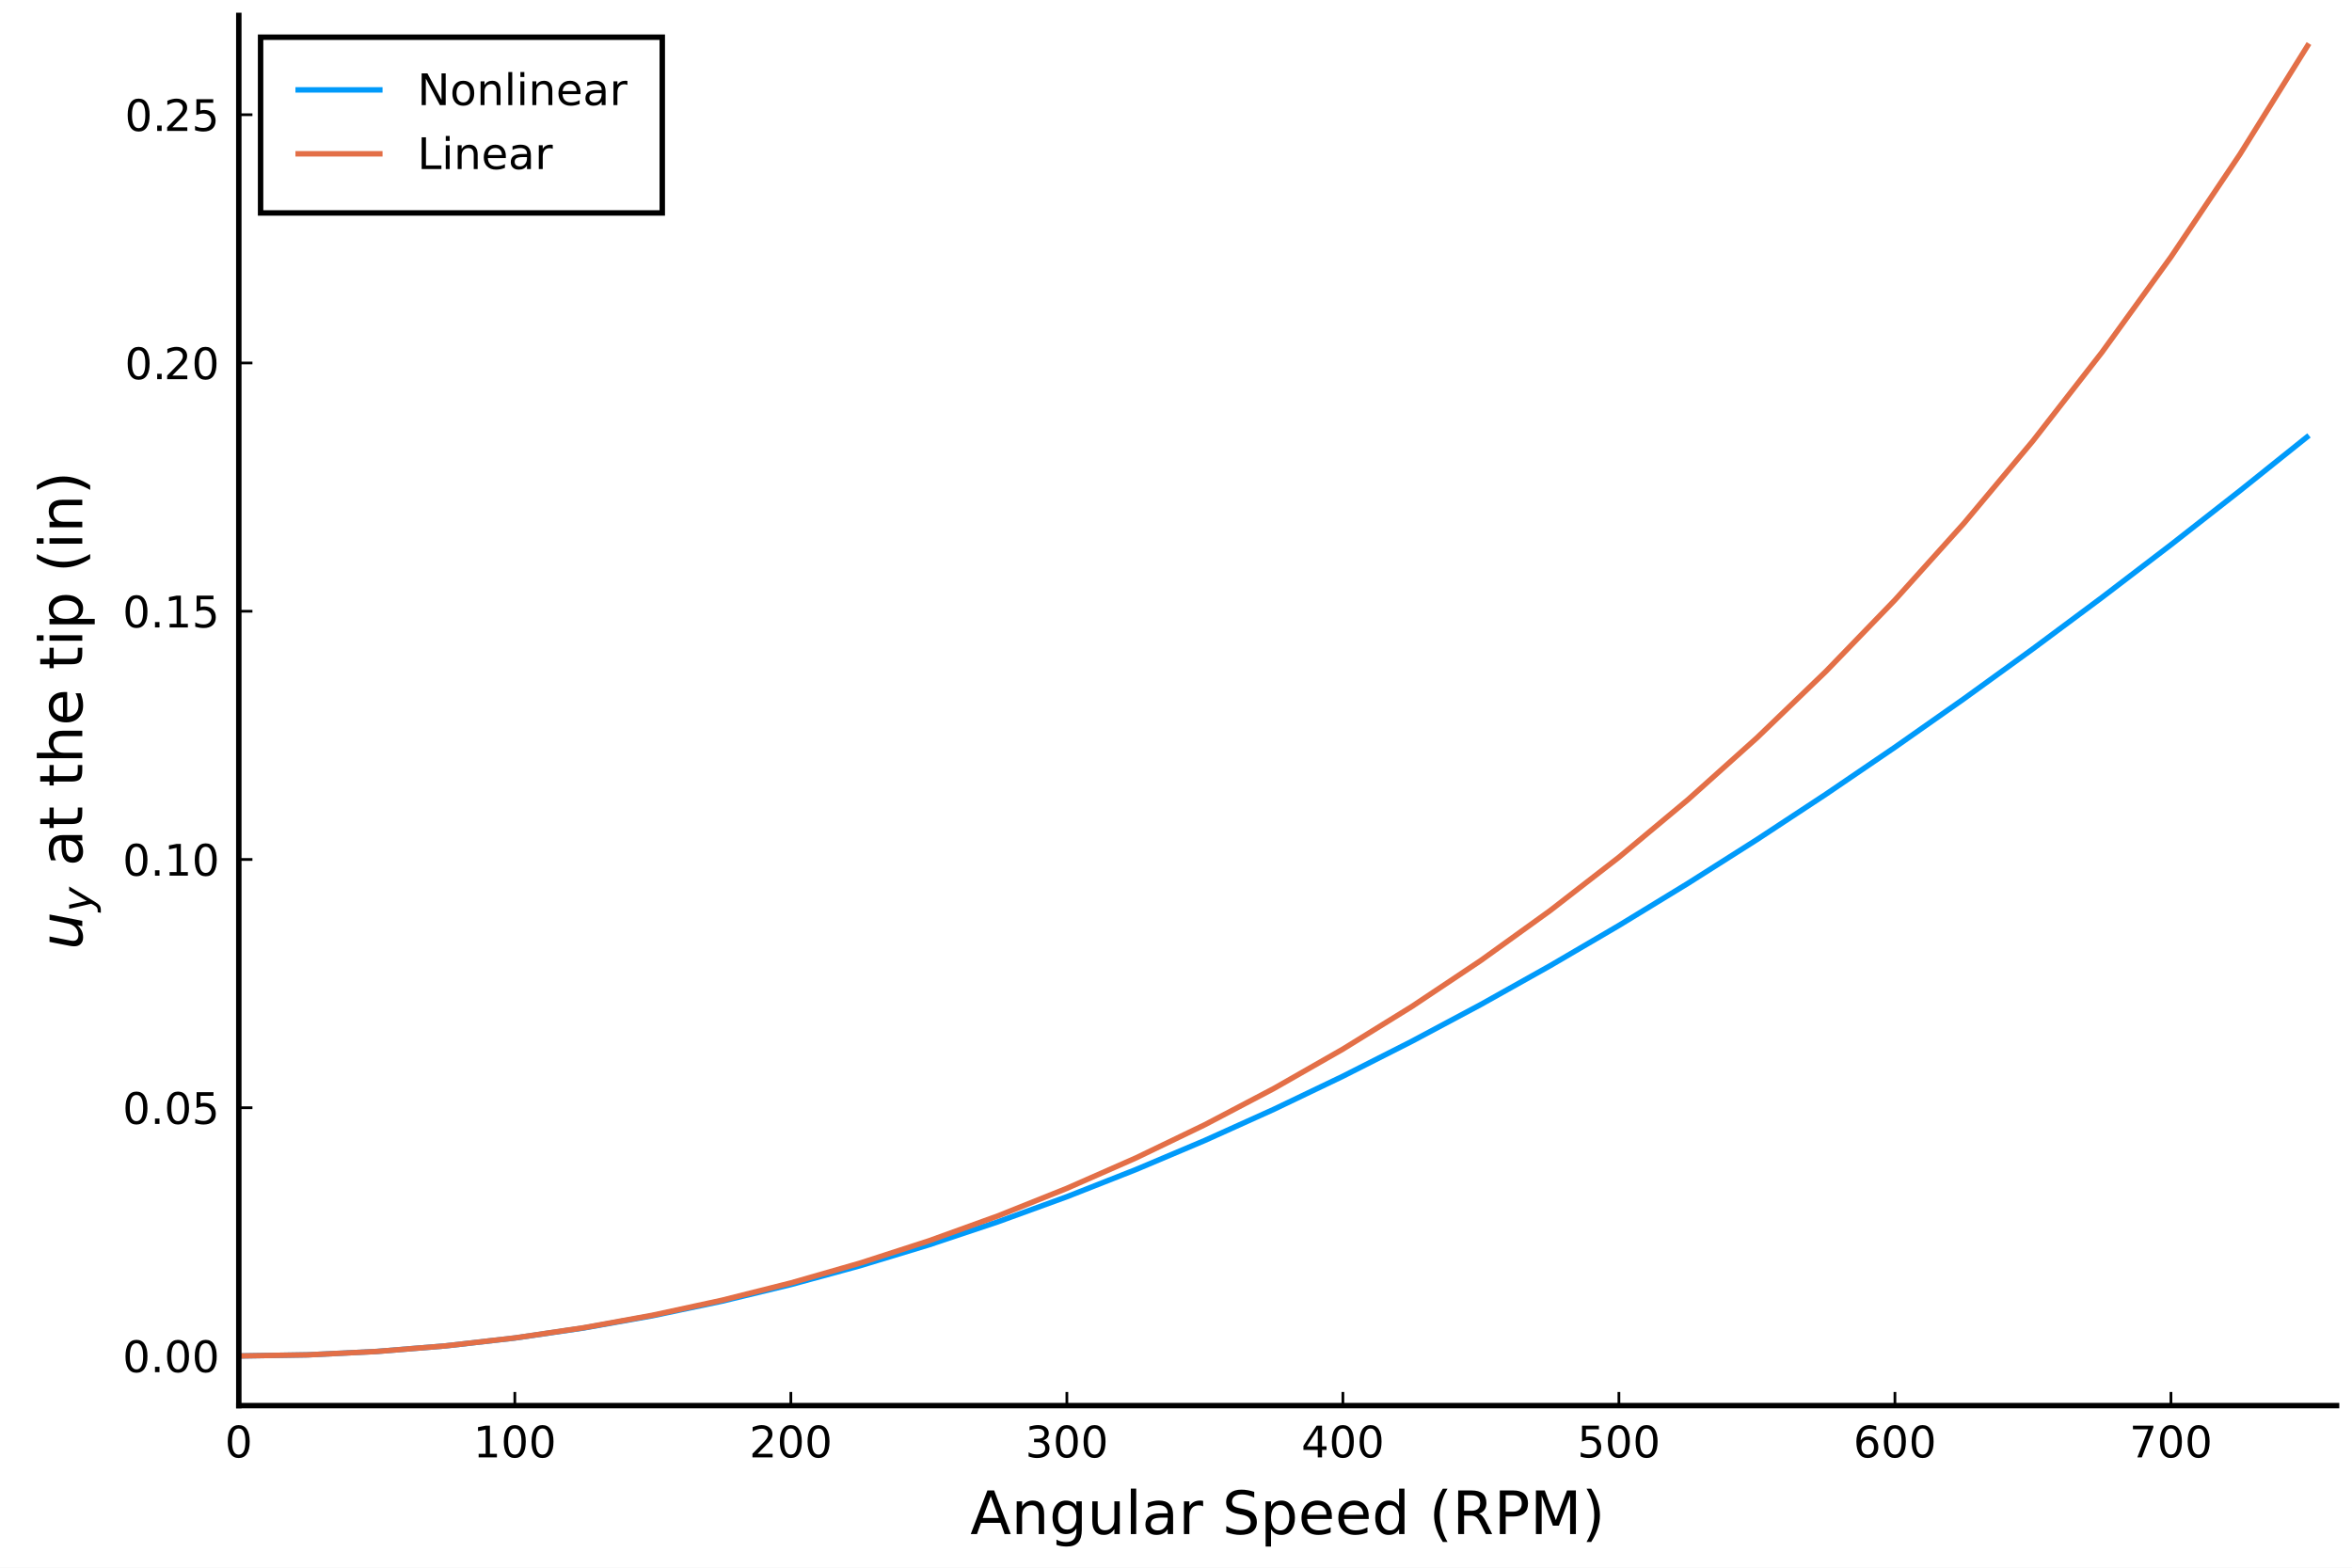
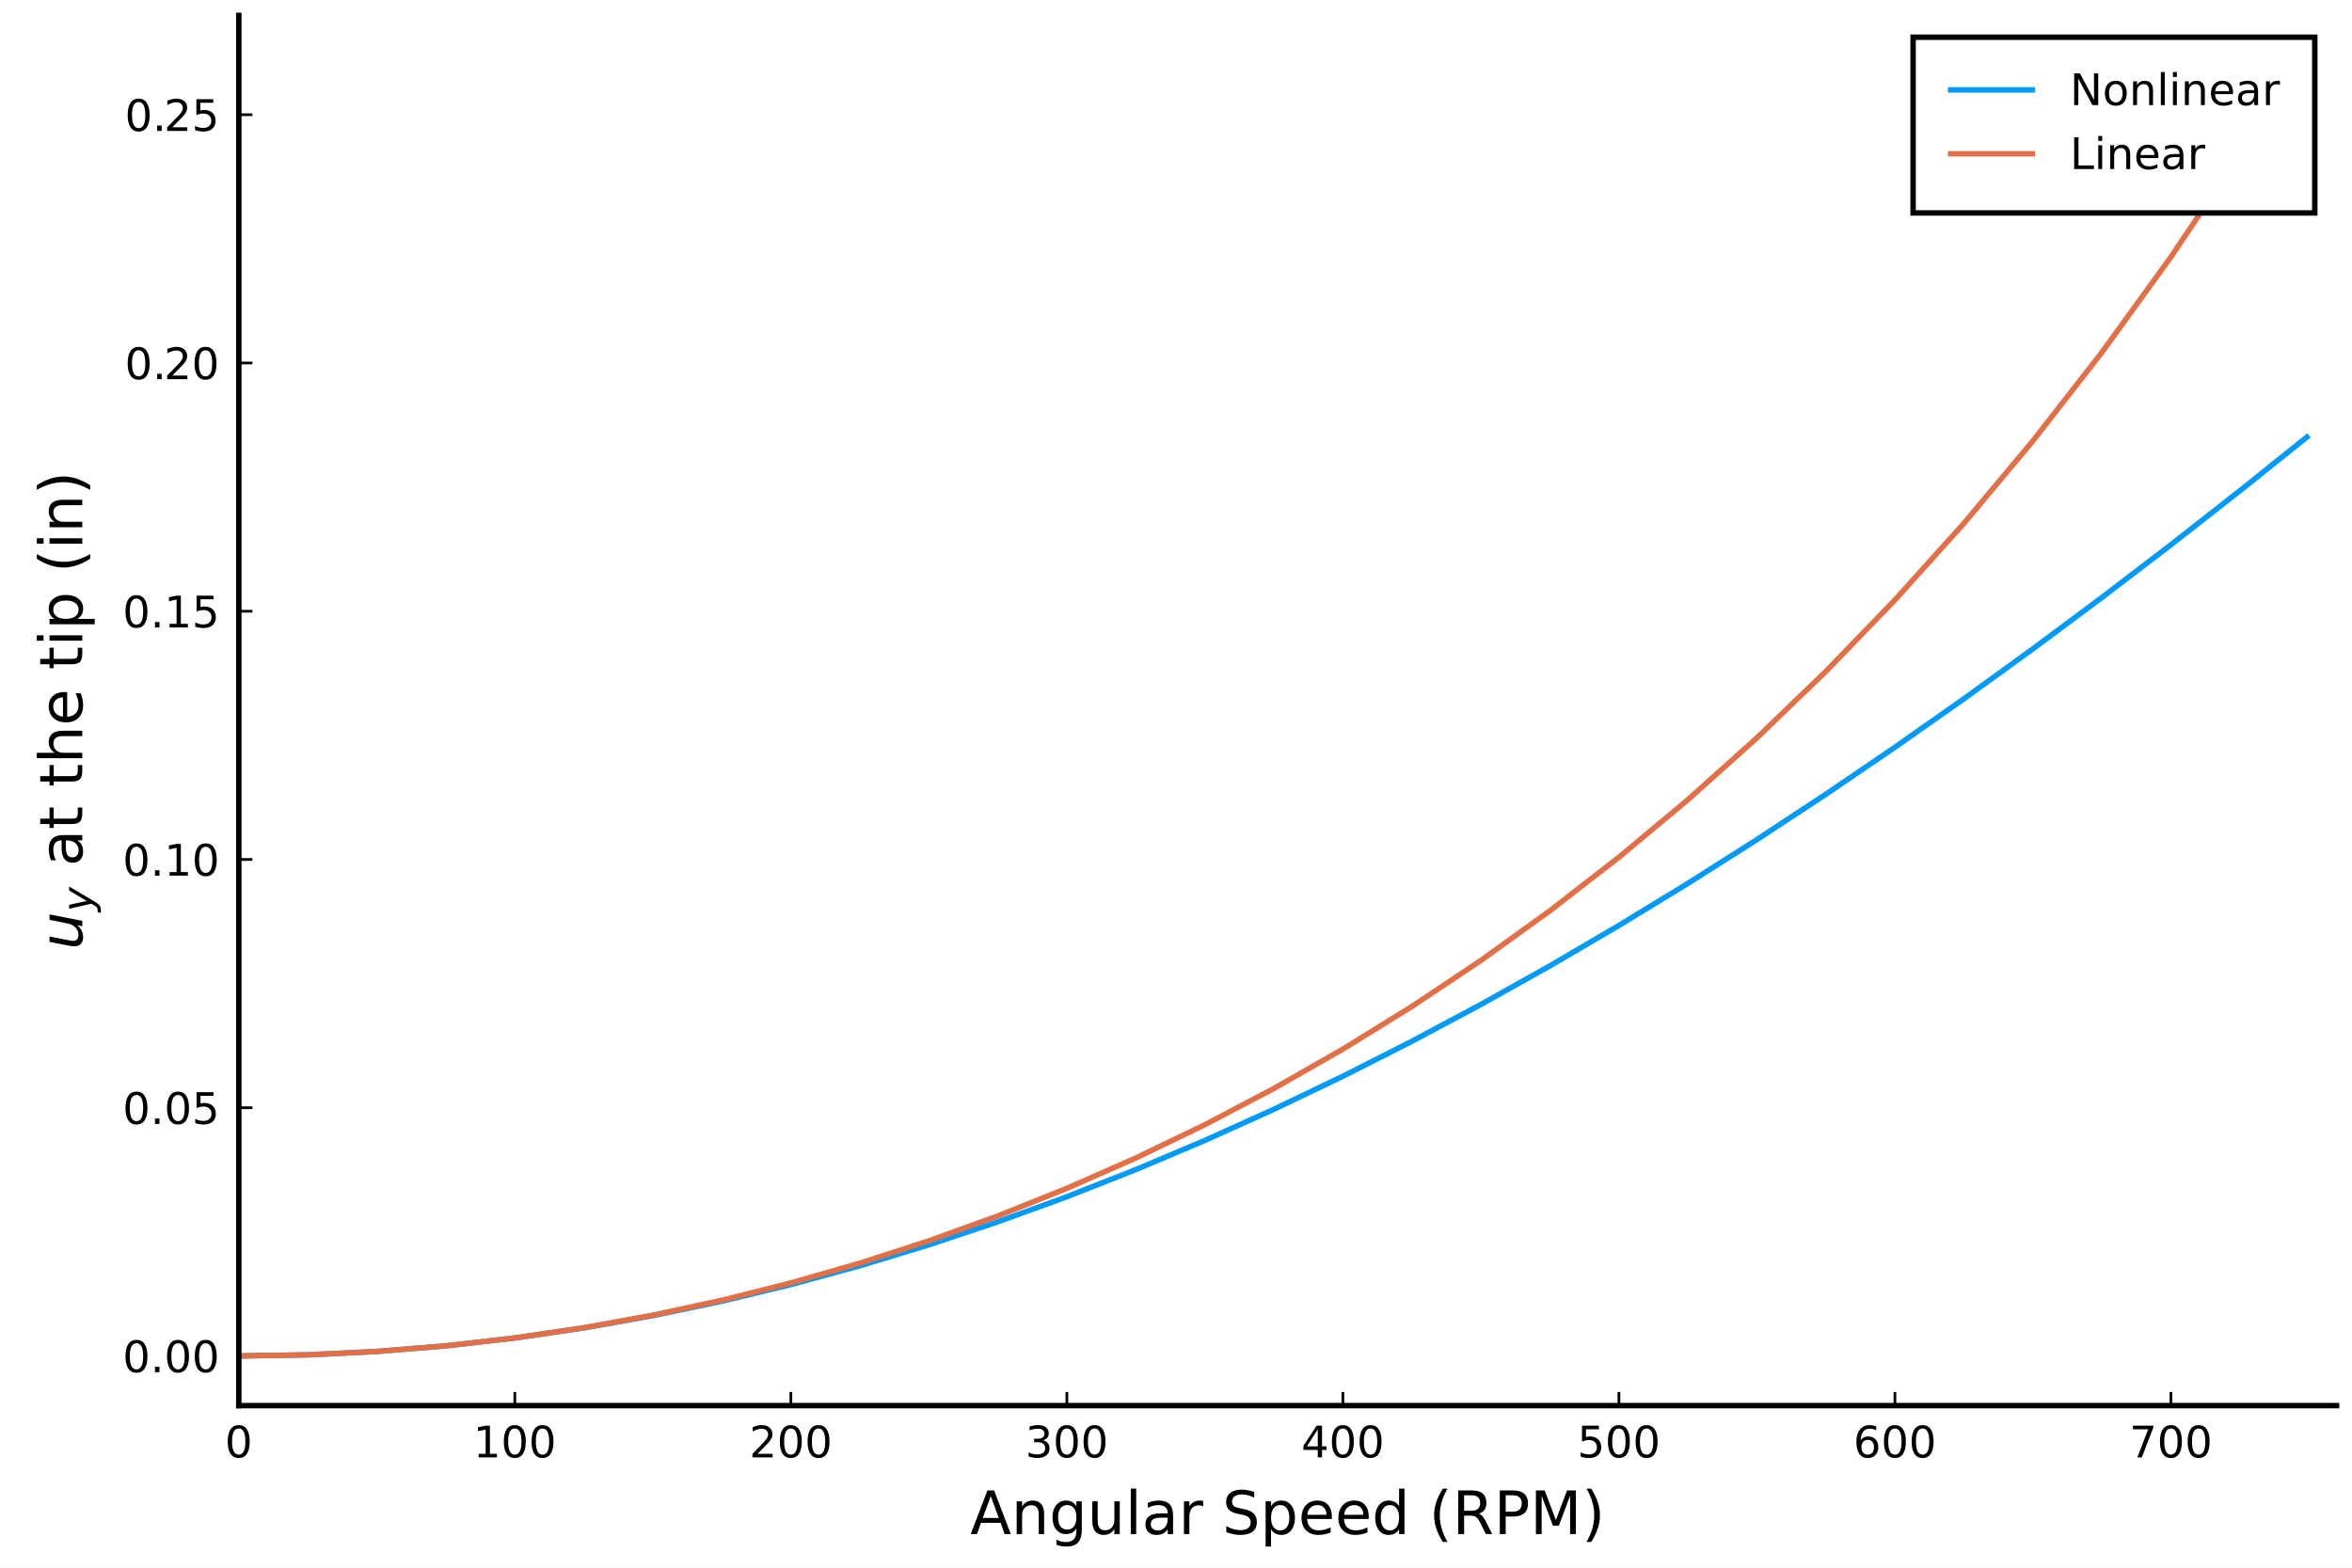
<svg xmlns="http://www.w3.org/2000/svg" xmlns:xlink="http://www.w3.org/1999/xlink" height="288pt" version="1.1" viewBox="0 0 432 288" width="432pt">
  <defs>
    <style type="text/css">*{stroke-linecap:butt;stroke-linejoin:round;}</style>
  </defs>
  <g id="figure_1">
    <g id="patch_1">
      <path d="M 0 288  L 432 288  L 432 0  L 0 0  z " style="fill:#ffffff;" />
    </g>
    <g id="axes_1">
      <g id="patch_2">
        <path d="M 43.863 258.225  L 429.165 258.225  L 429.165 2.835  L 43.863 2.835  z " style="fill:#ffffff;" />
      </g>
      <g id="line2d_1">
-         <path clip-path="url(#pe19ea8c3d5)" d="M 43.863 249.104  L 56.538 248.898  L 69.212 248.279  L 81.887 247.249  L 94.561 245.808  L 107.235 243.96  L 119.91 241.705  L 132.584 239.047  L 145.259 235.989  L 157.933 232.536  L 170.607 228.692  L 183.282 224.461  L 195.956 219.85  L 208.631 214.863  L 221.305 209.507  L 233.979 203.789  L 246.654 197.715  L 259.328 191.293  L 272.003 184.531  L 284.677 177.436  L 297.351 170.017  L 310.026 162.283  L 322.7 154.242  L 335.375 145.903  L 348.049 137.275  L 360.724 128.369  L 373.398 119.193  L 386.072 109.757  L 398.747 100.072  L 411.421 90.146  L 424.096 79.99  " style="fill:none;stroke:#009afa;" />
+         <path clip-path="url(#p2adb3ea46c)" d="M 43.863 249.104  L 56.538 248.898  L 69.212 248.279  L 81.887 247.249  L 94.561 245.808  L 107.235 243.96  L 119.91 241.705  L 132.584 239.047  L 145.259 235.989  L 157.933 232.536  L 170.607 228.692  L 183.282 224.461  L 195.956 219.85  L 208.631 214.863  L 221.305 209.507  L 233.979 203.789  L 246.654 197.715  L 259.328 191.293  L 272.003 184.531  L 284.677 177.436  L 297.351 170.017  L 310.026 162.283  L 322.7 154.242  L 335.375 145.903  L 348.049 137.275  L 360.724 128.369  L 373.398 119.193  L 386.072 109.757  L 398.747 100.072  L 411.421 90.146  L 424.096 79.99  " style="fill:none;stroke:#009afa;" />
      </g>
      <g id="matplotlib.axis_1">
        <g id="xtick_1">
          <g id="line2d_2">
            <defs>
-               <path d="M 0 0  L 0 -2.5  " id="mdef39329a1" style="stroke:#000000;stroke-width:0.5;" />
-             </defs>
-             <g>
-               <use style="stroke:#000000;stroke-width:0.5;" x="43.863" xlink:href="#mdef39329a1" y="258.225" />
+               <path d="M 0 0  L 0 -2.5  " id="me42dbc15d0" style="stroke:#000000;stroke-width:0.5;" />
+             </defs>
+             <g>
+               <use style="stroke:#000000;stroke-width:0.5;" x="43.863" xlink:href="#me42dbc15d0" y="258.225" />
            </g>
          </g>
          <g id="text_1">
            <g transform="translate(41.3033 267.8041)scale(0.08 -0.08)">
              <defs>
                <path d="M 31.781 66.406  Q 24.172 66.406 20.328 58.906  Q 16.5 51.422 16.5 36.375  Q 16.5 21.391 20.328 13.891  Q 24.172 6.391 31.781 6.391  Q 39.453 6.391 43.281 13.891  Q 47.125 21.391 47.125 36.375  Q 47.125 51.422 43.281 58.906  Q 39.453 66.406 31.781 66.406  z M 31.781 74.219  Q 44.047 74.219 50.516 64.516  Q 56.984 54.828 56.984 36.375  Q 56.984 17.969 50.516 8.266  Q 44.047 -1.422 31.781 -1.422  Q 19.531 -1.422 13.062 8.266  Q 6.594 17.969 6.594 36.375  Q 6.594 54.828 13.062 64.516  Q 19.531 74.219 31.781 74.219  z " id="DejaVuSans-48" />
              </defs>
              <use transform="translate(0 0.78125)" xlink:href="#DejaVuSans-48" />
            </g>
          </g>
        </g>
        <g id="xtick_2">
          <g id="line2d_3">
            <g>
-               <use style="stroke:#000000;stroke-width:0.5;" x="94.561" xlink:href="#mdef39329a1" y="258.225" />
+               <use style="stroke:#000000;stroke-width:0.5;" x="94.561" xlink:href="#me42dbc15d0" y="258.225" />
            </g>
          </g>
          <g id="text_2">
            <g transform="translate(86.92094 267.8041)scale(0.08 -0.08)">
              <defs>
                <path d="M 12.406 8.297  L 28.516 8.297  L 28.516 63.922  L 10.984 60.406  L 10.984 69.391  L 28.422 72.906  L 38.281 72.906  L 38.281 8.297  L 54.391 8.297  L 54.391 0  L 12.406 0  z " id="DejaVuSans-49" />
              </defs>
              <use transform="translate(0 0.78125)" xlink:href="#DejaVuSans-49" />
              <use transform="translate(63.62305 0.78125)" xlink:href="#DejaVuSans-48" />
              <use transform="translate(127.2461 0.78125)" xlink:href="#DejaVuSans-48" />
            </g>
          </g>
        </g>
        <g id="xtick_3">
          <g id="line2d_4">
            <g>
-               <use style="stroke:#000000;stroke-width:0.5;" x="145.259" xlink:href="#mdef39329a1" y="258.225" />
+               <use style="stroke:#000000;stroke-width:0.5;" x="145.259" xlink:href="#me42dbc15d0" y="258.225" />
            </g>
          </g>
          <g id="text_3">
            <g transform="translate(137.6186 267.8041)scale(0.08 -0.08)">
              <defs>
                <path d="M 19.188 8.297  L 53.609 8.297  L 53.609 0  L 7.328 0  L 7.328 8.297  Q 12.938 14.109 22.625 23.891  Q 32.328 33.688 34.812 36.531  Q 39.547 41.844 41.422 45.531  Q 43.312 49.219 43.312 52.781  Q 43.312 58.594 39.234 62.25  Q 35.156 65.922 28.609 65.922  Q 23.969 65.922 18.812 64.312  Q 13.672 62.703 7.812 59.422  L 7.812 69.391  Q 13.766 71.781 18.938 73  Q 24.125 74.219 28.422 74.219  Q 39.75 74.219 46.484 68.547  Q 53.219 62.891 53.219 53.422  Q 53.219 48.922 51.531 44.891  Q 49.859 40.875 45.406 35.406  Q 44.188 33.984 37.641 27.219  Q 31.109 20.453 19.188 8.297  z " id="DejaVuSans-50" />
              </defs>
              <use transform="translate(0 0.78125)" xlink:href="#DejaVuSans-50" />
              <use transform="translate(63.62305 0.78125)" xlink:href="#DejaVuSans-48" />
              <use transform="translate(127.2461 0.78125)" xlink:href="#DejaVuSans-48" />
            </g>
          </g>
        </g>
        <g id="xtick_4">
          <g id="line2d_5">
            <g>
-               <use style="stroke:#000000;stroke-width:0.5;" x="195.956" xlink:href="#mdef39329a1" y="258.225" />
+               <use style="stroke:#000000;stroke-width:0.5;" x="195.956" xlink:href="#me42dbc15d0" y="258.225" />
            </g>
          </g>
          <g id="text_4">
            <g transform="translate(188.3162 267.8041)scale(0.08 -0.08)">
              <defs>
                <path d="M 40.578 39.312  Q 47.656 37.797 51.625 33  Q 55.609 28.219 55.609 21.188  Q 55.609 10.406 48.188 4.484  Q 40.766 -1.422 27.094 -1.422  Q 22.516 -1.422 17.656 -0.516  Q 12.797 0.391 7.625 2.203  L 7.625 11.719  Q 11.719 9.328 16.594 8.109  Q 21.484 6.891 26.812 6.891  Q 36.078 6.891 40.938 10.547  Q 45.797 14.203 45.797 21.188  Q 45.797 27.641 41.281 31.266  Q 36.766 34.906 28.719 34.906  L 20.219 34.906  L 20.219 43.016  L 29.109 43.016  Q 36.375 43.016 40.234 45.922  Q 44.094 48.828 44.094 54.297  Q 44.094 59.906 40.109 62.906  Q 36.141 65.922 28.719 65.922  Q 24.656 65.922 20.016 65.031  Q 15.375 64.156 9.812 62.312  L 9.812 71.094  Q 15.438 72.656 20.344 73.438  Q 25.25 74.219 29.594 74.219  Q 40.828 74.219 47.359 69.109  Q 53.906 64.016 53.906 55.328  Q 53.906 49.266 50.438 45.094  Q 46.969 40.922 40.578 39.312  z " id="DejaVuSans-51" />
              </defs>
              <use transform="translate(0 0.78125)" xlink:href="#DejaVuSans-51" />
              <use transform="translate(63.62305 0.78125)" xlink:href="#DejaVuSans-48" />
              <use transform="translate(127.2461 0.78125)" xlink:href="#DejaVuSans-48" />
            </g>
          </g>
        </g>
        <g id="xtick_5">
          <g id="line2d_6">
            <g>
-               <use style="stroke:#000000;stroke-width:0.5;" x="246.654" xlink:href="#mdef39329a1" y="258.225" />
+               <use style="stroke:#000000;stroke-width:0.5;" x="246.654" xlink:href="#me42dbc15d0" y="258.225" />
            </g>
          </g>
          <g id="text_5">
            <g transform="translate(239.0139 267.8041)scale(0.08 -0.08)">
              <defs>
                <path d="M 37.797 64.312  L 12.891 25.391  L 37.797 25.391  z M 35.203 72.906  L 47.609 72.906  L 47.609 25.391  L 58.016 25.391  L 58.016 17.188  L 47.609 17.188  L 47.609 0  L 37.797 0  L 37.797 17.188  L 4.891 17.188  L 4.891 26.703  z " id="DejaVuSans-52" />
              </defs>
              <use transform="translate(0 0.78125)" xlink:href="#DejaVuSans-52" />
              <use transform="translate(63.62305 0.78125)" xlink:href="#DejaVuSans-48" />
              <use transform="translate(127.2461 0.78125)" xlink:href="#DejaVuSans-48" />
            </g>
          </g>
        </g>
        <g id="xtick_6">
          <g id="line2d_7">
            <g>
-               <use style="stroke:#000000;stroke-width:0.5;" x="297.351" xlink:href="#mdef39329a1" y="258.225" />
+               <use style="stroke:#000000;stroke-width:0.5;" x="297.351" xlink:href="#me42dbc15d0" y="258.225" />
            </g>
          </g>
          <g id="text_6">
            <g transform="translate(289.7115 267.8041)scale(0.08 -0.08)">
              <defs>
                <path d="M 10.797 72.906  L 49.516 72.906  L 49.516 64.594  L 19.828 64.594  L 19.828 46.734  Q 21.969 47.469 24.109 47.828  Q 26.266 48.188 28.422 48.188  Q 40.625 48.188 47.75 41.5  Q 54.891 34.812 54.891 23.391  Q 54.891 11.625 47.562 5.094  Q 40.234 -1.422 26.906 -1.422  Q 22.312 -1.422 17.547 -0.641  Q 12.797 0.141 7.719 1.703  L 7.719 11.625  Q 12.109 9.234 16.797 8.062  Q 21.484 6.891 26.703 6.891  Q 35.156 6.891 40.078 11.328  Q 45.016 15.766 45.016 23.391  Q 45.016 31 40.078 35.438  Q 35.156 39.891 26.703 39.891  Q 22.75 39.891 18.812 39.016  Q 14.891 38.141 10.797 36.281  z " id="DejaVuSans-53" />
              </defs>
              <use transform="translate(0 0.78125)" xlink:href="#DejaVuSans-53" />
              <use transform="translate(63.62305 0.78125)" xlink:href="#DejaVuSans-48" />
              <use transform="translate(127.2461 0.78125)" xlink:href="#DejaVuSans-48" />
            </g>
          </g>
        </g>
        <g id="xtick_7">
          <g id="line2d_8">
            <g>
-               <use style="stroke:#000000;stroke-width:0.5;" x="348.049" xlink:href="#mdef39329a1" y="258.225" />
+               <use style="stroke:#000000;stroke-width:0.5;" x="348.049" xlink:href="#me42dbc15d0" y="258.225" />
            </g>
          </g>
          <g id="text_7">
            <g transform="translate(340.4091 267.8041)scale(0.08 -0.08)">
              <defs>
                <path d="M 33.016 40.375  Q 26.375 40.375 22.484 35.828  Q 18.609 31.297 18.609 23.391  Q 18.609 15.531 22.484 10.953  Q 26.375 6.391 33.016 6.391  Q 39.656 6.391 43.531 10.953  Q 47.406 15.531 47.406 23.391  Q 47.406 31.297 43.531 35.828  Q 39.656 40.375 33.016 40.375  z M 52.594 71.297  L 52.594 62.312  Q 48.875 64.062 45.094 64.984  Q 41.312 65.922 37.594 65.922  Q 27.828 65.922 22.672 59.328  Q 17.531 52.734 16.797 39.406  Q 19.672 43.656 24.016 45.922  Q 28.375 48.188 33.594 48.188  Q 44.578 48.188 50.953 41.516  Q 57.328 34.859 57.328 23.391  Q 57.328 12.156 50.688 5.359  Q 44.047 -1.422 33.016 -1.422  Q 20.359 -1.422 13.672 8.266  Q 6.984 17.969 6.984 36.375  Q 6.984 53.656 15.188 63.938  Q 23.391 74.219 37.203 74.219  Q 40.922 74.219 44.703 73.484  Q 48.484 72.75 52.594 71.297  z " id="DejaVuSans-54" />
              </defs>
              <use transform="translate(0 0.78125)" xlink:href="#DejaVuSans-54" />
              <use transform="translate(63.62305 0.78125)" xlink:href="#DejaVuSans-48" />
              <use transform="translate(127.2461 0.78125)" xlink:href="#DejaVuSans-48" />
            </g>
          </g>
        </g>
        <g id="xtick_8">
          <g id="line2d_9">
            <g>
-               <use style="stroke:#000000;stroke-width:0.5;" x="398.747" xlink:href="#mdef39329a1" y="258.225" />
+               <use style="stroke:#000000;stroke-width:0.5;" x="398.747" xlink:href="#me42dbc15d0" y="258.225" />
            </g>
          </g>
          <g id="text_8">
            <g transform="translate(391.1068 267.8041)scale(0.08 -0.08)">
              <defs>
                <path d="M 8.203 72.906  L 55.078 72.906  L 55.078 68.703  L 28.609 0  L 18.312 0  L 43.219 64.594  L 8.203 64.594  z " id="DejaVuSans-55" />
              </defs>
              <use transform="translate(0 0.78125)" xlink:href="#DejaVuSans-55" />
              <use transform="translate(63.62305 0.78125)" xlink:href="#DejaVuSans-48" />
              <use transform="translate(127.2461 0.78125)" xlink:href="#DejaVuSans-48" />
            </g>
          </g>
        </g>
        <g id="text_9">
          <g transform="translate(178.2152 281.8261)scale(0.11 -0.11)">
            <defs>
              <path d="M 34.188 63.188  L 20.797 26.906  L 47.609 26.906  z M 28.609 72.906  L 39.797 72.906  L 67.578 0  L 57.328 0  L 50.688 18.703  L 17.828 18.703  L 11.188 0  L 0.781 0  z " id="DejaVuSans-65" />
              <path d="M 54.891 33.016  L 54.891 0  L 45.906 0  L 45.906 32.719  Q 45.906 40.484 42.875 44.328  Q 39.844 48.188 33.797 48.188  Q 26.516 48.188 22.312 43.547  Q 18.109 38.922 18.109 30.906  L 18.109 0  L 9.078 0  L 9.078 54.688  L 18.109 54.688  L 18.109 46.188  Q 21.344 51.125 25.703 53.562  Q 30.078 56 35.797 56  Q 45.219 56 50.047 50.172  Q 54.891 44.344 54.891 33.016  z " id="DejaVuSans-110" />
              <path d="M 45.406 27.984  Q 45.406 37.75 41.375 43.109  Q 37.359 48.484 30.078 48.484  Q 22.859 48.484 18.828 43.109  Q 14.797 37.75 14.797 27.984  Q 14.797 18.266 18.828 12.891  Q 22.859 7.516 30.078 7.516  Q 37.359 7.516 41.375 12.891  Q 45.406 18.266 45.406 27.984  z M 54.391 6.781  Q 54.391 -7.172 48.188 -13.984  Q 42 -20.797 29.203 -20.797  Q 24.469 -20.797 20.266 -20.094  Q 16.062 -19.391 12.109 -17.922  L 12.109 -9.188  Q 16.062 -11.328 19.922 -12.344  Q 23.781 -13.375 27.781 -13.375  Q 36.625 -13.375 41.016 -8.766  Q 45.406 -4.156 45.406 5.172  L 45.406 9.625  Q 42.625 4.781 38.281 2.391  Q 33.938 0 27.875 0  Q 17.828 0 11.672 7.656  Q 5.516 15.328 5.516 27.984  Q 5.516 40.672 11.672 48.328  Q 17.828 56 27.875 56  Q 33.938 56 38.281 53.609  Q 42.625 51.219 45.406 46.391  L 45.406 54.688  L 54.391 54.688  z " id="DejaVuSans-103" />
              <path d="M 8.5 21.578  L 8.5 54.688  L 17.484 54.688  L 17.484 21.922  Q 17.484 14.156 20.5 10.266  Q 23.531 6.391 29.594 6.391  Q 36.859 6.391 41.078 11.031  Q 45.312 15.672 45.312 23.688  L 45.312 54.688  L 54.297 54.688  L 54.297 0  L 45.312 0  L 45.312 8.406  Q 42.047 3.422 37.719 1  Q 33.406 -1.422 27.688 -1.422  Q 18.266 -1.422 13.375 4.438  Q 8.5 10.297 8.5 21.578  z M 31.109 56  z " id="DejaVuSans-117" />
              <path d="M 9.422 75.984  L 18.406 75.984  L 18.406 0  L 9.422 0  z " id="DejaVuSans-108" />
              <path d="M 34.281 27.484  Q 23.391 27.484 19.188 25  Q 14.984 22.516 14.984 16.5  Q 14.984 11.719 18.141 8.906  Q 21.297 6.109 26.703 6.109  Q 34.188 6.109 38.703 11.406  Q 43.219 16.703 43.219 25.484  L 43.219 27.484  z M 52.203 31.203  L 52.203 0  L 43.219 0  L 43.219 8.297  Q 40.141 3.328 35.547 0.953  Q 30.953 -1.422 24.312 -1.422  Q 15.922 -1.422 10.953 3.297  Q 6 8.016 6 15.922  Q 6 25.141 12.172 29.828  Q 18.359 34.516 30.609 34.516  L 43.219 34.516  L 43.219 35.406  Q 43.219 41.609 39.141 45  Q 35.062 48.391 27.688 48.391  Q 23 48.391 18.547 47.266  Q 14.109 46.141 10.016 43.891  L 10.016 52.203  Q 14.938 54.109 19.578 55.047  Q 24.219 56 28.609 56  Q 40.484 56 46.344 49.844  Q 52.203 43.703 52.203 31.203  z " id="DejaVuSans-97" />
              <path d="M 41.109 46.297  Q 39.594 47.172 37.812 47.578  Q 36.031 48 33.891 48  Q 26.266 48 22.188 43.047  Q 18.109 38.094 18.109 28.812  L 18.109 0  L 9.078 0  L 9.078 54.688  L 18.109 54.688  L 18.109 46.188  Q 20.953 51.172 25.484 53.578  Q 30.031 56 36.531 56  Q 37.453 56 38.578 55.875  Q 39.703 55.766 41.062 55.516  z " id="DejaVuSans-114" />
              <path id="DejaVuSans-32" />
              <path d="M 53.516 70.516  L 53.516 60.891  Q 47.906 63.578 42.922 64.891  Q 37.938 66.219 33.297 66.219  Q 25.25 66.219 20.875 63.094  Q 16.5 59.969 16.5 54.203  Q 16.5 49.359 19.406 46.891  Q 22.312 44.438 30.422 42.922  L 36.375 41.703  Q 47.406 39.594 52.656 34.297  Q 57.906 29 57.906 20.125  Q 57.906 9.516 50.797 4.047  Q 43.703 -1.422 29.984 -1.422  Q 24.812 -1.422 18.969 -0.25  Q 13.141 0.922 6.891 3.219  L 6.891 13.375  Q 12.891 10.016 18.656 8.297  Q 24.422 6.594 29.984 6.594  Q 38.422 6.594 43.016 9.906  Q 47.609 13.234 47.609 19.391  Q 47.609 24.75 44.312 27.781  Q 41.016 30.812 33.5 32.328  L 27.484 33.5  Q 16.453 35.688 11.516 40.375  Q 6.594 45.062 6.594 53.422  Q 6.594 63.094 13.406 68.656  Q 20.219 74.219 32.172 74.219  Q 37.312 74.219 42.625 73.281  Q 47.953 72.359 53.516 70.516  z " id="DejaVuSans-83" />
              <path d="M 18.109 8.203  L 18.109 -20.797  L 9.078 -20.797  L 9.078 54.688  L 18.109 54.688  L 18.109 46.391  Q 20.953 51.266 25.266 53.625  Q 29.594 56 35.594 56  Q 45.562 56 51.781 48.094  Q 58.016 40.188 58.016 27.297  Q 58.016 14.406 51.781 6.484  Q 45.562 -1.422 35.594 -1.422  Q 29.594 -1.422 25.266 0.953  Q 20.953 3.328 18.109 8.203  z M 48.688 27.297  Q 48.688 37.203 44.609 42.844  Q 40.531 48.484 33.406 48.484  Q 26.266 48.484 22.188 42.844  Q 18.109 37.203 18.109 27.297  Q 18.109 17.391 22.188 11.75  Q 26.266 6.109 33.406 6.109  Q 40.531 6.109 44.609 11.75  Q 48.688 17.391 48.688 27.297  z " id="DejaVuSans-112" />
              <path d="M 56.203 29.594  L 56.203 25.203  L 14.891 25.203  Q 15.484 15.922 20.484 11.062  Q 25.484 6.203 34.422 6.203  Q 39.594 6.203 44.453 7.469  Q 49.312 8.734 54.109 11.281  L 54.109 2.781  Q 49.266 0.734 44.188 -0.344  Q 39.109 -1.422 33.891 -1.422  Q 20.797 -1.422 13.156 6.188  Q 5.516 13.812 5.516 26.812  Q 5.516 40.234 12.766 48.109  Q 20.016 56 32.328 56  Q 43.359 56 49.781 48.891  Q 56.203 41.797 56.203 29.594  z M 47.219 32.234  Q 47.125 39.594 43.094 43.984  Q 39.062 48.391 32.422 48.391  Q 24.906 48.391 20.391 44.141  Q 15.875 39.891 15.188 32.172  z " id="DejaVuSans-101" />
              <path d="M 45.406 46.391  L 45.406 75.984  L 54.391 75.984  L 54.391 0  L 45.406 0  L 45.406 8.203  Q 42.578 3.328 38.25 0.953  Q 33.938 -1.422 27.875 -1.422  Q 17.969 -1.422 11.734 6.484  Q 5.516 14.406 5.516 27.297  Q 5.516 40.188 11.734 48.094  Q 17.969 56 27.875 56  Q 33.938 56 38.25 53.625  Q 42.578 51.266 45.406 46.391  z M 14.797 27.297  Q 14.797 17.391 18.875 11.75  Q 22.953 6.109 30.078 6.109  Q 37.203 6.109 41.297 11.75  Q 45.406 17.391 45.406 27.297  Q 45.406 37.203 41.297 42.844  Q 37.203 48.484 30.078 48.484  Q 22.953 48.484 18.875 42.844  Q 14.797 37.203 14.797 27.297  z " id="DejaVuSans-100" />
              <path d="M 31 75.875  Q 24.469 64.656 21.281 53.656  Q 18.109 42.672 18.109 31.391  Q 18.109 20.125 21.312 9.062  Q 24.516 -2 31 -13.188  L 23.188 -13.188  Q 15.875 -1.703 12.234 9.375  Q 8.594 20.453 8.594 31.391  Q 8.594 42.281 12.203 53.312  Q 15.828 64.359 23.188 75.875  z " id="DejaVuSans-40" />
              <path d="M 44.391 34.188  Q 47.562 33.109 50.562 29.594  Q 53.562 26.078 56.594 19.922  L 66.609 0  L 56 0  L 46.688 18.703  Q 43.062 26.031 39.672 28.422  Q 36.281 30.812 30.422 30.812  L 19.672 30.812  L 19.672 0  L 9.812 0  L 9.812 72.906  L 32.078 72.906  Q 44.578 72.906 50.734 67.672  Q 56.891 62.453 56.891 51.906  Q 56.891 45.016 53.688 40.469  Q 50.484 35.938 44.391 34.188  z M 19.672 64.797  L 19.672 38.922  L 32.078 38.922  Q 39.203 38.922 42.844 42.219  Q 46.484 45.516 46.484 51.906  Q 46.484 58.297 42.844 61.547  Q 39.203 64.797 32.078 64.797  z " id="DejaVuSans-82" />
              <path d="M 19.672 64.797  L 19.672 37.406  L 32.078 37.406  Q 38.969 37.406 42.719 40.969  Q 46.484 44.531 46.484 51.125  Q 46.484 57.672 42.719 61.234  Q 38.969 64.797 32.078 64.797  z M 9.812 72.906  L 32.078 72.906  Q 44.344 72.906 50.609 67.359  Q 56.891 61.812 56.891 51.125  Q 56.891 40.328 50.609 34.812  Q 44.344 29.297 32.078 29.297  L 19.672 29.297  L 19.672 0  L 9.812 0  z " id="DejaVuSans-80" />
              <path d="M 9.812 72.906  L 24.516 72.906  L 43.109 23.297  L 61.812 72.906  L 76.516 72.906  L 76.516 0  L 66.891 0  L 66.891 64.016  L 48.094 14.016  L 38.188 14.016  L 19.391 64.016  L 19.391 0  L 9.812 0  z " id="DejaVuSans-77" />
              <path d="M 8.016 75.875  L 15.828 75.875  Q 23.141 64.359 26.781 53.312  Q 30.422 42.281 30.422 31.391  Q 30.422 20.453 26.781 9.375  Q 23.141 -1.703 15.828 -13.188  L 8.016 -13.188  Q 14.5 -2 17.703 9.062  Q 20.906 20.125 20.906 31.391  Q 20.906 42.672 17.703 53.656  Q 14.5 64.656 8.016 75.875  z " id="DejaVuSans-41" />
            </defs>
            <use xlink:href="#DejaVuSans-65" />
            <use x="68.408" xlink:href="#DejaVuSans-110" />
            <use x="131.787" xlink:href="#DejaVuSans-103" />
            <use x="195.264" xlink:href="#DejaVuSans-117" />
            <use x="258.643" xlink:href="#DejaVuSans-108" />
            <use x="286.426" xlink:href="#DejaVuSans-97" />
            <use x="347.705" xlink:href="#DejaVuSans-114" />
            <use x="388.818" xlink:href="#DejaVuSans-32" />
            <use x="420.605" xlink:href="#DejaVuSans-83" />
            <use x="484.082" xlink:href="#DejaVuSans-112" />
            <use x="547.559" xlink:href="#DejaVuSans-101" />
            <use x="609.082" xlink:href="#DejaVuSans-101" />
            <use x="670.605" xlink:href="#DejaVuSans-100" />
            <use x="734.082" xlink:href="#DejaVuSans-32" />
            <use x="765.869" xlink:href="#DejaVuSans-40" />
            <use x="804.883" xlink:href="#DejaVuSans-82" />
            <use x="874.365" xlink:href="#DejaVuSans-80" />
            <use x="934.668" xlink:href="#DejaVuSans-77" />
            <use x="1020.947" xlink:href="#DejaVuSans-41" />
          </g>
        </g>
      </g>
      <g id="matplotlib.axis_2">
        <g id="ytick_1">
          <g id="line2d_10">
            <defs>
-               <path d="M 0 0  L 2.5 0  " id="mf153e46c27" style="stroke:#000000;stroke-width:0.5;" />
-             </defs>
-             <g>
-               <use style="stroke:#000000;stroke-width:0.5;" x="43.863" xlink:href="#mf153e46c27" y="249.104" />
+               <path d="M 0 0  L 2.5 0  " id="mb85a53118f" style="stroke:#000000;stroke-width:0.5;" />
+             </defs>
+             <g>
+               <use style="stroke:#000000;stroke-width:0.5;" x="43.863" xlink:href="#mb85a53118f" y="249.104" />
            </g>
          </g>
          <g id="text_10">
            <g transform="translate(22.5233 252.1436)scale(0.08 -0.08)">
              <defs>
                <path d="M 10.688 12.406  L 21 12.406  L 21 0  L 10.688 0  z " id="DejaVuSans-46" />
              </defs>
              <use transform="translate(0 0.78125)" xlink:href="#DejaVuSans-48" />
              <use transform="translate(63.62305 0.78125)" xlink:href="#DejaVuSans-46" />
              <use transform="translate(95.41016 0.78125)" xlink:href="#DejaVuSans-48" />
              <use transform="translate(159.0332 0.78125)" xlink:href="#DejaVuSans-48" />
            </g>
          </g>
        </g>
        <g id="ytick_2">
          <g id="line2d_11">
            <g>
-               <use style="stroke:#000000;stroke-width:0.5;" x="43.863" xlink:href="#mf153e46c27" y="203.499" />
+               <use style="stroke:#000000;stroke-width:0.5;" x="43.863" xlink:href="#mb85a53118f" y="203.499" />
            </g>
          </g>
          <g id="text_11">
            <g transform="translate(22.5233 206.5381)scale(0.08 -0.08)">
              <use transform="translate(0 0.78125)" xlink:href="#DejaVuSans-48" />
              <use transform="translate(63.62305 0.78125)" xlink:href="#DejaVuSans-46" />
              <use transform="translate(95.41016 0.78125)" xlink:href="#DejaVuSans-48" />
              <use transform="translate(159.0332 0.78125)" xlink:href="#DejaVuSans-53" />
            </g>
          </g>
        </g>
        <g id="ytick_3">
          <g id="line2d_12">
            <g>
-               <use style="stroke:#000000;stroke-width:0.5;" x="43.863" xlink:href="#mf153e46c27" y="157.893" />
+               <use style="stroke:#000000;stroke-width:0.5;" x="43.863" xlink:href="#mb85a53118f" y="157.893" />
            </g>
          </g>
          <g id="text_12">
            <g transform="translate(22.5233 160.9327)scale(0.08 -0.08)">
              <use transform="translate(0 0.78125)" xlink:href="#DejaVuSans-48" />
              <use transform="translate(63.62305 0.78125)" xlink:href="#DejaVuSans-46" />
              <use transform="translate(95.41016 0.78125)" xlink:href="#DejaVuSans-49" />
              <use transform="translate(159.0332 0.78125)" xlink:href="#DejaVuSans-48" />
            </g>
          </g>
        </g>
        <g id="ytick_4">
          <g id="line2d_13">
            <g>
-               <use style="stroke:#000000;stroke-width:0.5;" x="43.863" xlink:href="#mf153e46c27" y="112.288" />
+               <use style="stroke:#000000;stroke-width:0.5;" x="43.863" xlink:href="#mb85a53118f" y="112.288" />
            </g>
          </g>
          <g id="text_13">
            <g transform="translate(22.5233 115.3272)scale(0.08 -0.08)">
              <use transform="translate(0 0.78125)" xlink:href="#DejaVuSans-48" />
              <use transform="translate(63.62305 0.78125)" xlink:href="#DejaVuSans-46" />
              <use transform="translate(95.41016 0.78125)" xlink:href="#DejaVuSans-49" />
              <use transform="translate(159.0332 0.78125)" xlink:href="#DejaVuSans-53" />
            </g>
          </g>
        </g>
        <g id="ytick_5">
          <g id="line2d_14">
            <g>
-               <use style="stroke:#000000;stroke-width:0.5;" x="43.863" xlink:href="#mf153e46c27" y="66.682" />
+               <use style="stroke:#000000;stroke-width:0.5;" x="43.863" xlink:href="#mb85a53118f" y="66.682" />
            </g>
          </g>
          <g id="text_14">
            <g transform="translate(22.9233 69.7217)scale(0.08 -0.08)">
              <use transform="translate(0 0.78125)" xlink:href="#DejaVuSans-48" />
              <use transform="translate(63.62305 0.78125)" xlink:href="#DejaVuSans-46" />
              <use transform="translate(89.91016 0.78125)" xlink:href="#DejaVuSans-50" />
              <use transform="translate(153.5332 0.78125)" xlink:href="#DejaVuSans-48" />
            </g>
          </g>
        </g>
        <g id="ytick_6">
          <g id="line2d_15">
            <g>
-               <use style="stroke:#000000;stroke-width:0.5;" x="43.863" xlink:href="#mf153e46c27" y="21.077" />
+               <use style="stroke:#000000;stroke-width:0.5;" x="43.863" xlink:href="#mb85a53118f" y="21.077" />
            </g>
          </g>
          <g id="text_15">
            <g transform="translate(22.9233 24.11621)scale(0.08 -0.08)">
              <use transform="translate(0 0.78125)" xlink:href="#DejaVuSans-48" />
              <use transform="translate(63.62305 0.78125)" xlink:href="#DejaVuSans-46" />
              <use transform="translate(89.91016 0.78125)" xlink:href="#DejaVuSans-50" />
              <use transform="translate(153.5332 0.78125)" xlink:href="#DejaVuSans-53" />
            </g>
          </g>
        </g>
        <g id="text_16">
          <g transform="translate(15.1133 174.475)rotate(-90)scale(0.11 -0.11)">
            <defs>
              <path d="M 6.688 21.688  L 13.094 54.688  L 22.125 54.688  L 15.719 22.016  Q 15.234 19.625 15.016 17.922  Q 14.797 16.219 14.797 15.094  Q 14.797 10.938 17.328 8.656  Q 19.875 6.391 24.516 6.391  Q 31.734 6.391 37 11.266  Q 42.281 16.156 43.891 24.422  L 49.906 54.688  L 58.891 54.688  L 48.297 0  L 39.312 0  L 41.109 8.594  Q 37.312 3.812 32.062 1.188  Q 26.812 -1.422 20.906 -1.422  Q 13.719 -1.422 9.719 2.516  Q 5.719 6.453 5.719 13.484  Q 5.719 14.938 5.953 17.141  Q 6.203 19.344 6.688 21.688  z " id="DejaVuSans-Oblique-117" />
              <path d="M 24.812 -5.078  Q 18.562 -15.578 14.625 -18.188  Q 10.688 -20.797 4.594 -20.797  L -2.484 -20.797  L -0.984 -13.281  L 4.203 -13.281  Q 7.953 -13.281 10.594 -11.234  Q 13.234 -9.188 16.5 -3.219  L 19.281 2  L 7.172 54.688  L 16.703 54.688  L 25.781 12.797  L 50.875 54.688  L 60.297 54.688  z " id="DejaVuSans-Oblique-121" />
              <path d="M 18.312 70.219  L 18.312 54.688  L 36.812 54.688  L 36.812 47.703  L 18.312 47.703  L 18.312 18.016  Q 18.312 11.328 20.141 9.422  Q 21.969 7.516 27.594 7.516  L 36.812 7.516  L 36.812 0  L 27.594 0  Q 17.188 0 13.234 3.875  Q 9.281 7.766 9.281 18.016  L 9.281 47.703  L 2.688 47.703  L 2.688 54.688  L 9.281 54.688  L 9.281 70.219  z " id="DejaVuSans-116" />
              <path d="M 54.891 33.016  L 54.891 0  L 45.906 0  L 45.906 32.719  Q 45.906 40.484 42.875 44.328  Q 39.844 48.188 33.797 48.188  Q 26.516 48.188 22.312 43.547  Q 18.109 38.922 18.109 30.906  L 18.109 0  L 9.078 0  L 9.078 75.984  L 18.109 75.984  L 18.109 46.188  Q 21.344 51.125 25.703 53.562  Q 30.078 56 35.797 56  Q 45.219 56 50.047 50.172  Q 54.891 44.344 54.891 33.016  z " id="DejaVuSans-104" />
              <path d="M 9.422 54.688  L 18.406 54.688  L 18.406 0  L 9.422 0  z M 9.422 75.984  L 18.406 75.984  L 18.406 64.594  L 9.422 64.594  z " id="DejaVuSans-105" />
            </defs>
            <use transform="translate(0 0.015625)" xlink:href="#DejaVuSans-Oblique-117" />
            <use transform="translate(63.37891 -16.39062)scale(0.7)" xlink:href="#DejaVuSans-Oblique-121" />
            <use transform="translate(107.5391 0.015625)" xlink:href="#DejaVuSans-32" />
            <use transform="translate(139.3262 0.015625)" xlink:href="#DejaVuSans-97" />
            <use transform="translate(200.6055 0.015625)" xlink:href="#DejaVuSans-116" />
            <use transform="translate(239.8145 0.015625)" xlink:href="#DejaVuSans-32" />
            <use transform="translate(271.6016 0.015625)" xlink:href="#DejaVuSans-116" />
            <use transform="translate(310.8105 0.015625)" xlink:href="#DejaVuSans-104" />
            <use transform="translate(374.1895 0.015625)" xlink:href="#DejaVuSans-101" />
            <use transform="translate(435.7129 0.015625)" xlink:href="#DejaVuSans-32" />
            <use transform="translate(467.5 0.015625)" xlink:href="#DejaVuSans-116" />
            <use transform="translate(506.709 0.015625)" xlink:href="#DejaVuSans-105" />
            <use transform="translate(534.4922 0.015625)" xlink:href="#DejaVuSans-112" />
            <use transform="translate(597.9688 0.015625)" xlink:href="#DejaVuSans-32" />
            <use transform="translate(629.7559 0.015625)" xlink:href="#DejaVuSans-40" />
            <use transform="translate(668.7695 0.015625)" xlink:href="#DejaVuSans-105" />
            <use transform="translate(696.5527 0.015625)" xlink:href="#DejaVuSans-110" />
            <use transform="translate(759.9316 0.015625)" xlink:href="#DejaVuSans-41" />
          </g>
        </g>
      </g>
      <g id="line2d_16">
-         <path clip-path="url(#pe19ea8c3d5)" d="M 43.863 249.104  L 56.538 248.898  L 69.212 248.278  L 81.887 247.243  L 94.561 245.79  L 107.235 243.914  L 119.91 241.61  L 132.584 238.871  L 145.259 235.689  L 157.933 232.054  L 170.607 227.954  L 183.282 223.377  L 195.956 218.307  L 208.631 212.728  L 221.305 206.621  L 233.979 199.964  L 246.654 192.733  L 259.328 184.902  L 272.003 176.44  L 284.677 167.314  L 297.351 157.485  L 310.026 146.912  L 322.7 135.547  L 335.375 123.337  L 348.049 110.221  L 360.724 96.132  L 373.398 80.992  L 386.072 64.716  L 398.747 47.203  L 411.421 28.34  L 424.096 7.996  " style="fill:none;stroke:#e36f47;" />
+         <path clip-path="url(#p2adb3ea46c)" d="M 43.863 249.104  L 56.538 248.898  L 69.212 248.278  L 81.887 247.243  L 94.561 245.79  L 107.235 243.914  L 119.91 241.61  L 132.584 238.871  L 145.259 235.689  L 157.933 232.054  L 170.607 227.954  L 183.282 223.377  L 195.956 218.307  L 208.631 212.728  L 221.305 206.621  L 233.979 199.964  L 246.654 192.733  L 259.328 184.902  L 272.003 176.44  L 284.677 167.314  L 297.351 157.485  L 310.026 146.912  L 322.7 135.547  L 335.375 123.337  L 348.049 110.221  L 360.724 96.132  L 373.398 80.992  L 386.072 64.716  L 398.747 47.203  L 411.421 28.34  L 424.096 7.996  " style="fill:none;stroke:#e36f47;" />
      </g>
      <g id="patch_3">
        <path d="M 43.863 258.225  L 43.863 2.835  " style="fill:none;stroke:#000000;stroke-linecap:square;stroke-linejoin:miter;" />
      </g>
      <g id="patch_4">
        <path d="M 43.863 258.225  L 429.165 258.225  " style="fill:none;stroke:#000000;stroke-linecap:square;stroke-linejoin:miter;" />
      </g>
      <g id="legend_1">
        <g id="patch_5">
-           <path d="M 47.863 39.12  L 121.642 39.12  L 121.642 6.835  L 47.863 6.835  z " style="fill:#ffffff;stroke:#000000;stroke-linejoin:miter;" />
+           <path d="M 351.387 39.12  L 425.165 39.12  L 425.165 6.835  L 351.387 6.835  z " style="fill:#ffffff;stroke:#000000;stroke-linejoin:miter;" />
        </g>
        <g id="line2d_17">
-           <path d="M 54.263 16.513  L 70.263 16.513  " style="fill:none;stroke:#009afa;stroke-linejoin:miter;" />
+           <path d="M 357.787 16.513  L 373.787 16.513  " style="fill:none;stroke:#009afa;stroke-linejoin:miter;" />
        </g>
        <g id="line2d_18" />
        <g id="text_17">
-           <g transform="translate(76.6633 19.3134)scale(0.08 -0.08)">
+           <g transform="translate(380.1866 19.3134)scale(0.08 -0.08)">
            <defs>
              <path d="M 9.812 72.906  L 23.094 72.906  L 55.422 11.922  L 55.422 72.906  L 64.984 72.906  L 64.984 0  L 51.703 0  L 19.391 60.984  L 19.391 0  L 9.812 0  z " id="DejaVuSans-78" />
              <path d="M 30.609 48.391  Q 23.391 48.391 19.188 42.75  Q 14.984 37.109 14.984 27.297  Q 14.984 17.484 19.156 11.844  Q 23.344 6.203 30.609 6.203  Q 37.797 6.203 41.984 11.859  Q 46.188 17.531 46.188 27.297  Q 46.188 37.016 41.984 42.703  Q 37.797 48.391 30.609 48.391  z M 30.609 56  Q 42.328 56 49.016 48.375  Q 55.719 40.766 55.719 27.297  Q 55.719 13.875 49.016 6.219  Q 42.328 -1.422 30.609 -1.422  Q 18.844 -1.422 12.172 6.219  Q 5.516 13.875 5.516 27.297  Q 5.516 40.766 12.172 48.375  Q 18.844 56 30.609 56  z " id="DejaVuSans-111" />
            </defs>
            <use xlink:href="#DejaVuSans-78" />
            <use x="74.805" xlink:href="#DejaVuSans-111" />
            <use x="135.986" xlink:href="#DejaVuSans-110" />
            <use x="199.365" xlink:href="#DejaVuSans-108" />
            <use x="227.148" xlink:href="#DejaVuSans-105" />
            <use x="254.932" xlink:href="#DejaVuSans-110" />
            <use x="318.311" xlink:href="#DejaVuSans-101" />
            <use x="379.834" xlink:href="#DejaVuSans-97" />
            <use x="441.113" xlink:href="#DejaVuSans-114" />
          </g>
        </g>
        <g id="line2d_19">
-           <path d="M 54.263 28.256  L 70.263 28.256  " style="fill:none;stroke:#e36f47;stroke-linejoin:miter;" />
+           <path d="M 357.787 28.256  L 373.787 28.256  " style="fill:none;stroke:#e36f47;stroke-linejoin:miter;" />
        </g>
        <g id="line2d_20" />
        <g id="text_18">
-           <g transform="translate(76.6633 31.0559)scale(0.08 -0.08)">
+           <g transform="translate(380.1866 31.0559)scale(0.08 -0.08)">
            <defs>
              <path d="M 9.812 72.906  L 19.672 72.906  L 19.672 8.297  L 55.172 8.297  L 55.172 0  L 9.812 0  z " id="DejaVuSans-76" />
            </defs>
            <use xlink:href="#DejaVuSans-76" />
            <use x="55.713" xlink:href="#DejaVuSans-105" />
            <use x="83.496" xlink:href="#DejaVuSans-110" />
            <use x="146.875" xlink:href="#DejaVuSans-101" />
            <use x="208.398" xlink:href="#DejaVuSans-97" />
            <use x="269.678" xlink:href="#DejaVuSans-114" />
          </g>
        </g>
      </g>
    </g>
  </g>
  <defs>
-     <clipPath id="pe19ea8c3d5">
+     <clipPath id="p2adb3ea46c">
      <rect height="255.391" width="385.302" x="43.863" y="2.835" />
    </clipPath>
  </defs>
</svg>
